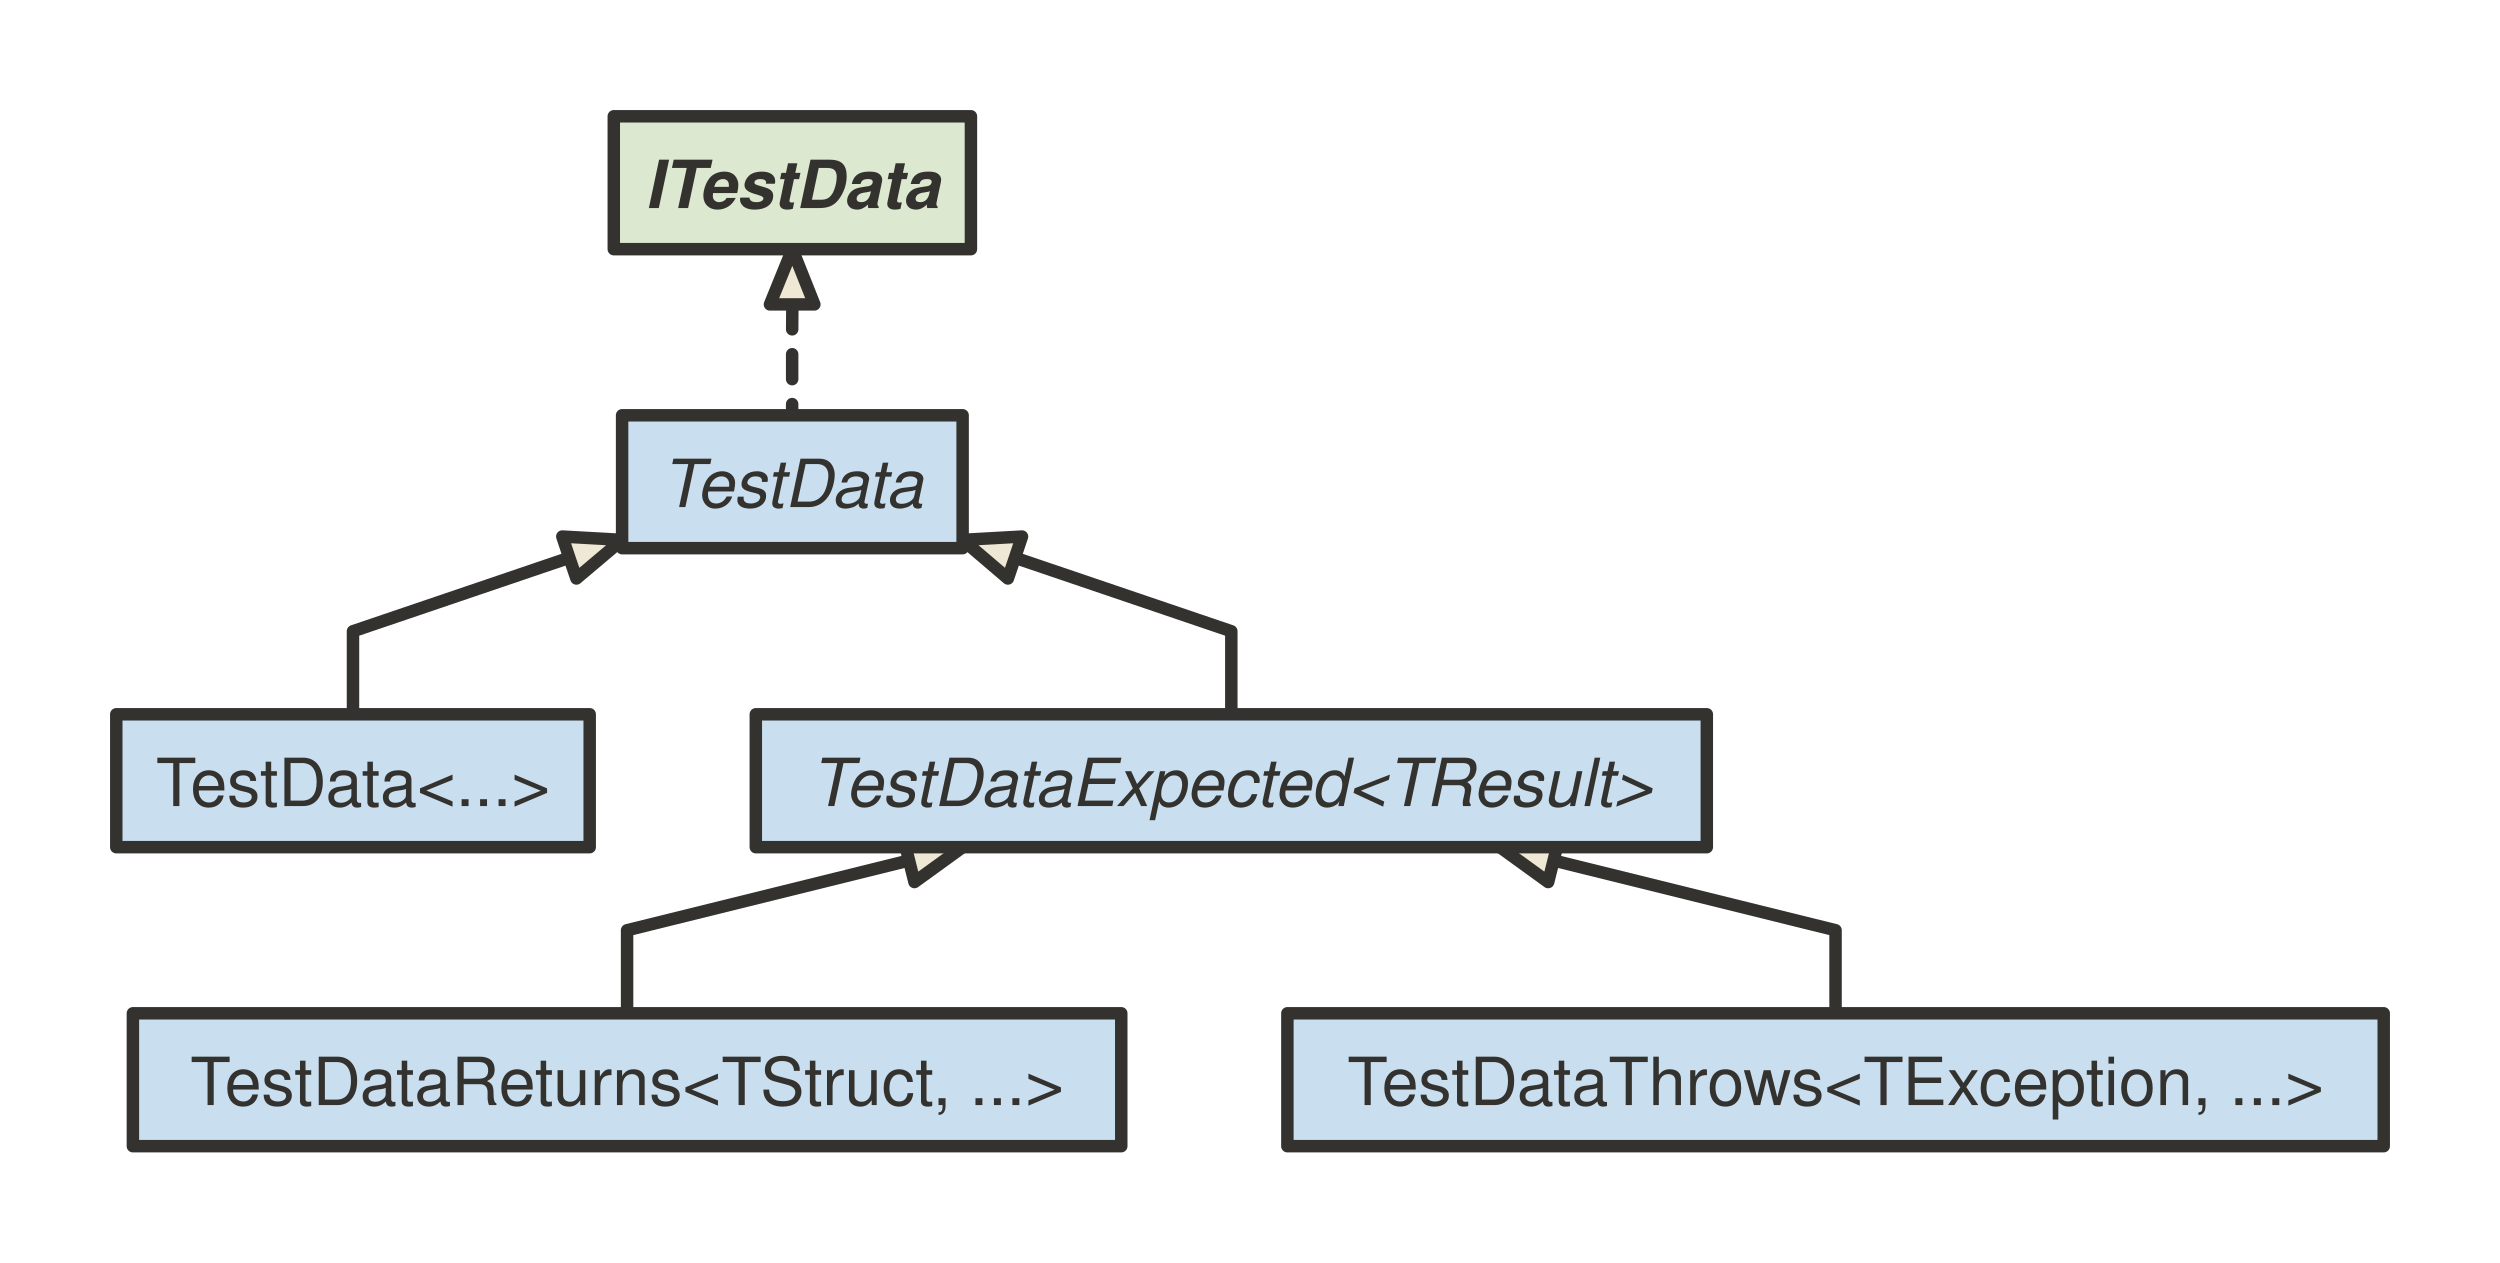
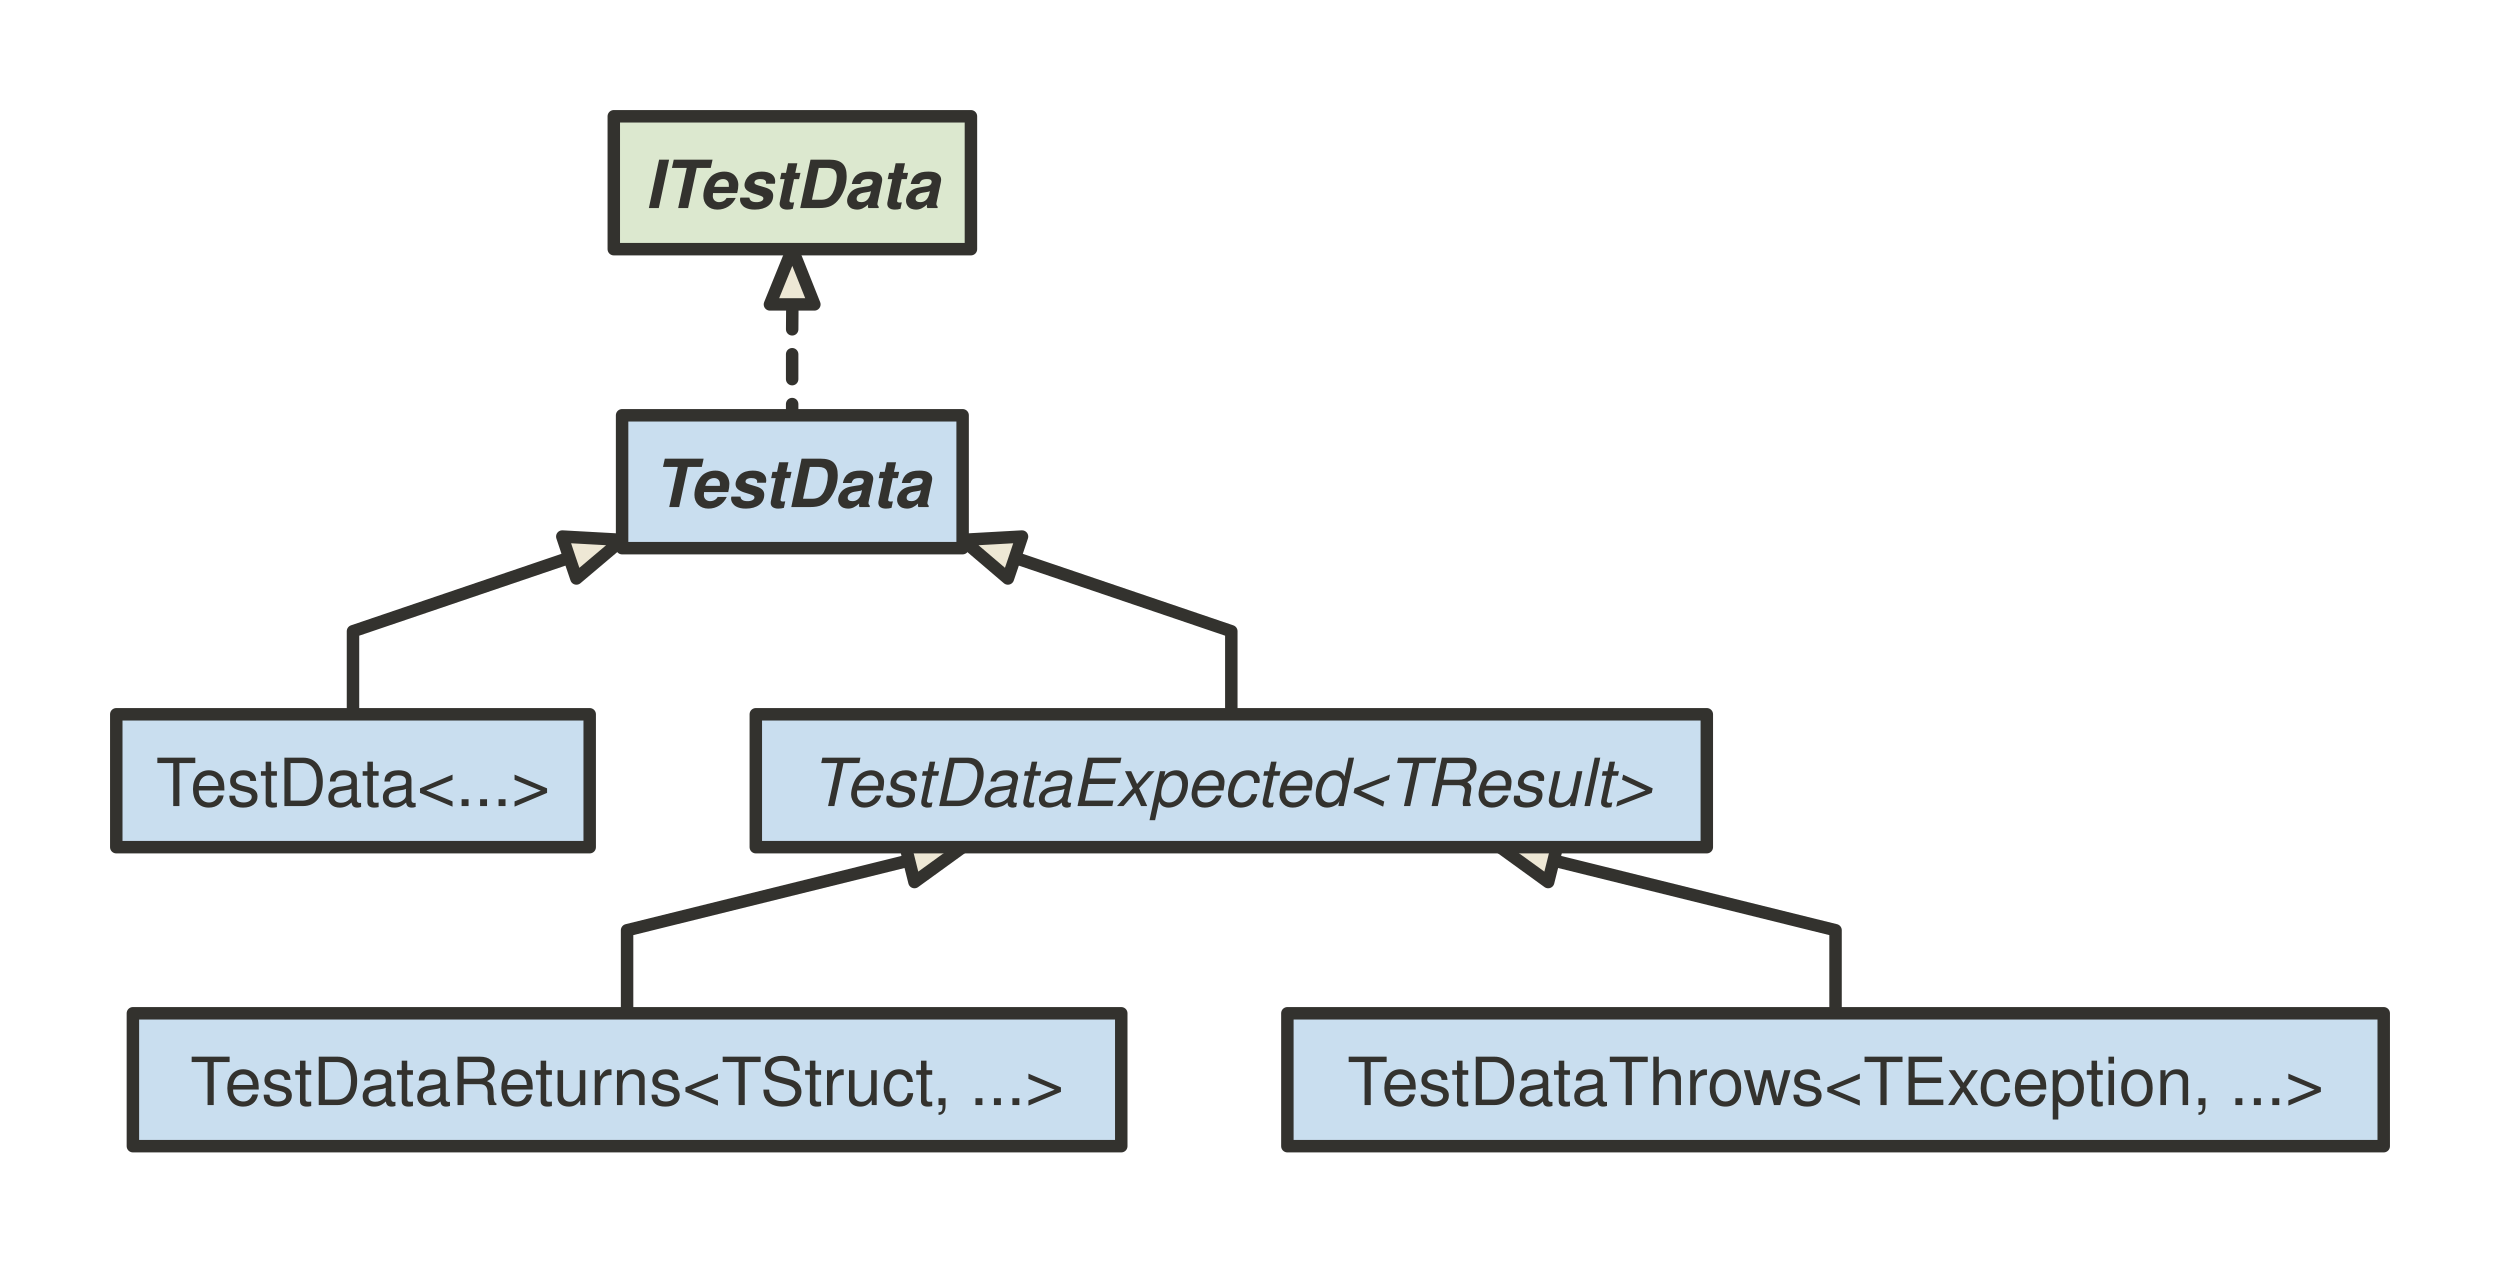
<svg xmlns="http://www.w3.org/2000/svg" version="1.1" baseProfile="full" width="602.0" height="304.0" viewBox="0 0 602 304">
  <g stroke-width="1.0" text-align="left" font="12pt Helvetica, Arial, sans-serif" font-size="12pt" font-family="Helvetica" font-weight="bold" font-style="normal">
    <g font-family="Helvetica" font-size="12pt" font-weight="bold" font-style="normal" stroke-width="3.0" stroke-linejoin="round" stroke-linecap="round" stroke="#33322E">
      <g stroke="transparent" fill="transparent">
        <rect x="0.0" y="0.0" height="304.0" width="602.0" stroke="none" />
      </g>
      <g transform="translate(8, 8)" fill="#33322E">
        <g transform="translate(20, 20)" fill="#eee8d5" font-family="Helvetica" font-size="12pt" font-weight="normal" font-style="normal">
          <g stroke-dasharray="6 6">
            <path d="M162.8 45.3 L162.75 52 L162.75 72 L162.8 72.0 " fill="none" />
          </g>
          <path d="M168.1 45.3 L162.8 45.3 L157.4 45.3 L162.8 32.0 Z" />
          <path d="M109.1 106.3 L57 124 L57 144 L57.0 144.0 " fill="none" />
          <path d="M110.8 111.3 L109.1 106.3 L107.4 101.2 L121.8 102.0 Z" />
          <path d="M216.4 106.3 L268.5 124 L268.5 144 L268.5 144.0 " fill="none" />
          <path d="M218.1 101.2 L216.4 106.3 L214.7 111.3 L203.8 102.0 Z" />
          <path d="M190.9 179.2 L123 196 L123 216 L123.0 216.0 " fill="none" />
          <path d="M192.2 184.4 L190.9 179.2 L189.6 174.0 L203.8 176.0 Z" />
          <path d="M346.1 179.2 L414 196 L414 216 L414.0 216.0 " fill="none" />
          <path d="M347.4 174.0 L346.1 179.2 L344.8 184.4 L333.2 176.0 Z" />
          <g data-name="ITestData">
            <g fill="#DCE8CF" stroke="#33322E" data-name="ITestData">
              <rect x="119.8" y="0.0" height="32.0" width="86.0" data-name="ITestData" />
            </g>
            <g transform="translate(119.75, 0)" font-family="Helvetica" font-size="12pt" font-weight="bold" font-style="italic" data-name="ITestData" data-compartment="0">
              <g transform="translate(8, 8)" fill="#33322E" text-align="center" data-name="ITestData" data-compartment="0">
                <text x="35.0" y="14.1" stroke="none" text-anchor="middle" data-name="ITestData" data-compartment="0">ITestData</text>
              </g>
            </g>
          </g>
          <g data-name="TestData">
            <g fill="#C9DEEF" stroke="#33322E" data-name="TestData">
              <rect x="121.8" y="72.0" height="32.0" width="82.0" data-name="TestData" />
            </g>
-             <g transform="translate(121.75, 72)" font-family="Helvetica" font-size="12pt" font-weight="normal" font-style="italic" data-name="TestData" data-compartment="0">
+             <g transform="translate(121.75, 72)" font-family="Helvetica" font-size="12pt" font-weight="bold" font-style="italic" data-name="TestData" data-compartment="0">
              <g transform="translate(8, 8)" fill="#33322E" text-align="center" data-name="TestData" data-compartment="0">
                <text x="33.0" y="14.1" stroke="none" text-anchor="middle" data-name="TestData" data-compartment="0">TestData</text>
              </g>
            </g>
          </g>
          <g data-name="TestData&lt;...&gt;">
            <g fill="#C9DEEF" stroke="#33322E" data-name="TestData&lt;...&gt;">
              <rect x="0.0" y="144.0" height="32.0" width="114.0" data-name="TestData&lt;...&gt;" />
            </g>
            <g transform="translate(0, 144)" font-family="Helvetica" font-size="12pt" font-weight="normal" font-style="normal" data-name="TestData&lt;...&gt;" data-compartment="0">
              <g transform="translate(8, 8)" fill="#33322E" text-align="center" data-name="TestData&lt;...&gt;" data-compartment="0">
                <text x="49.0" y="14.1" stroke="none" text-anchor="middle" data-name="TestData&lt;...&gt;" data-compartment="0">TestData&lt;...&gt;</text>
              </g>
            </g>
          </g>
          <g data-name="TestDataExpected&lt;TResult&gt;">
            <g fill="#C9DEEF" stroke="#33322E" data-name="TestDataExpected&lt;TResult&gt;">
              <rect x="154.0" y="144.0" height="32.0" width="229.0" data-name="TestDataExpected&lt;TResult&gt;" />
            </g>
            <g transform="translate(154, 144)" font-family="Helvetica" font-size="12pt" font-weight="normal" font-style="italic" data-name="TestDataExpected&lt;TResult&gt;" data-compartment="0">
              <g transform="translate(8, 8)" fill="#33322E" text-align="center" data-name="TestDataExpected&lt;TResult&gt;" data-compartment="0">
                <text x="106.5" y="14.1" stroke="none" text-anchor="middle" data-name="TestDataExpected&lt;TResult&gt;" data-compartment="0">TestDataExpected&lt;TResult&gt;</text>
              </g>
            </g>
          </g>
          <g data-name="TestDataReturns&lt;TStruct, ...&gt;">
            <g fill="#C9DEEF" stroke="#33322E" data-name="TestDataReturns&lt;TStruct, ...&gt;">
              <rect x="4.0" y="216.0" height="32.0" width="238.0" data-name="TestDataReturns&lt;TStruct, ...&gt;" />
            </g>
            <g transform="translate(4, 216)" font-family="Helvetica" font-size="12pt" font-weight="normal" font-style="normal" data-name="TestDataReturns&lt;TStruct, ...&gt;" data-compartment="0">
              <g transform="translate(8, 8)" fill="#33322E" text-align="center" data-name="TestDataReturns&lt;TStruct, ...&gt;" data-compartment="0">
                <text x="111.0" y="14.1" stroke="none" text-anchor="middle" data-name="TestDataReturns&lt;TStruct, ...&gt;" data-compartment="0">TestDataReturns&lt;TStruct, ...&gt;</text>
              </g>
            </g>
          </g>
          <g data-name="TestDataThrows&lt;TException, ...&gt;">
            <g fill="#C9DEEF" stroke="#33322E" data-name="TestDataThrows&lt;TException, ...&gt;">
              <rect x="282.0" y="216.0" height="32.0" width="264.0" data-name="TestDataThrows&lt;TException, ...&gt;" />
            </g>
            <g transform="translate(282, 216)" font-family="Helvetica" font-size="12pt" font-weight="normal" font-style="normal" data-name="TestDataThrows&lt;TException, ...&gt;" data-compartment="0">
              <g transform="translate(8, 8)" fill="#33322E" text-align="center" data-name="TestDataThrows&lt;TException, ...&gt;" data-compartment="0">
                <text x="124.0" y="14.1" stroke="none" text-anchor="middle" data-name="TestDataThrows&lt;TException, ...&gt;" data-compartment="0">TestDataThrows&lt;TException, ...&gt;</text>
              </g>
            </g>
          </g>
        </g>
      </g>
    </g>
  </g>
</svg>
